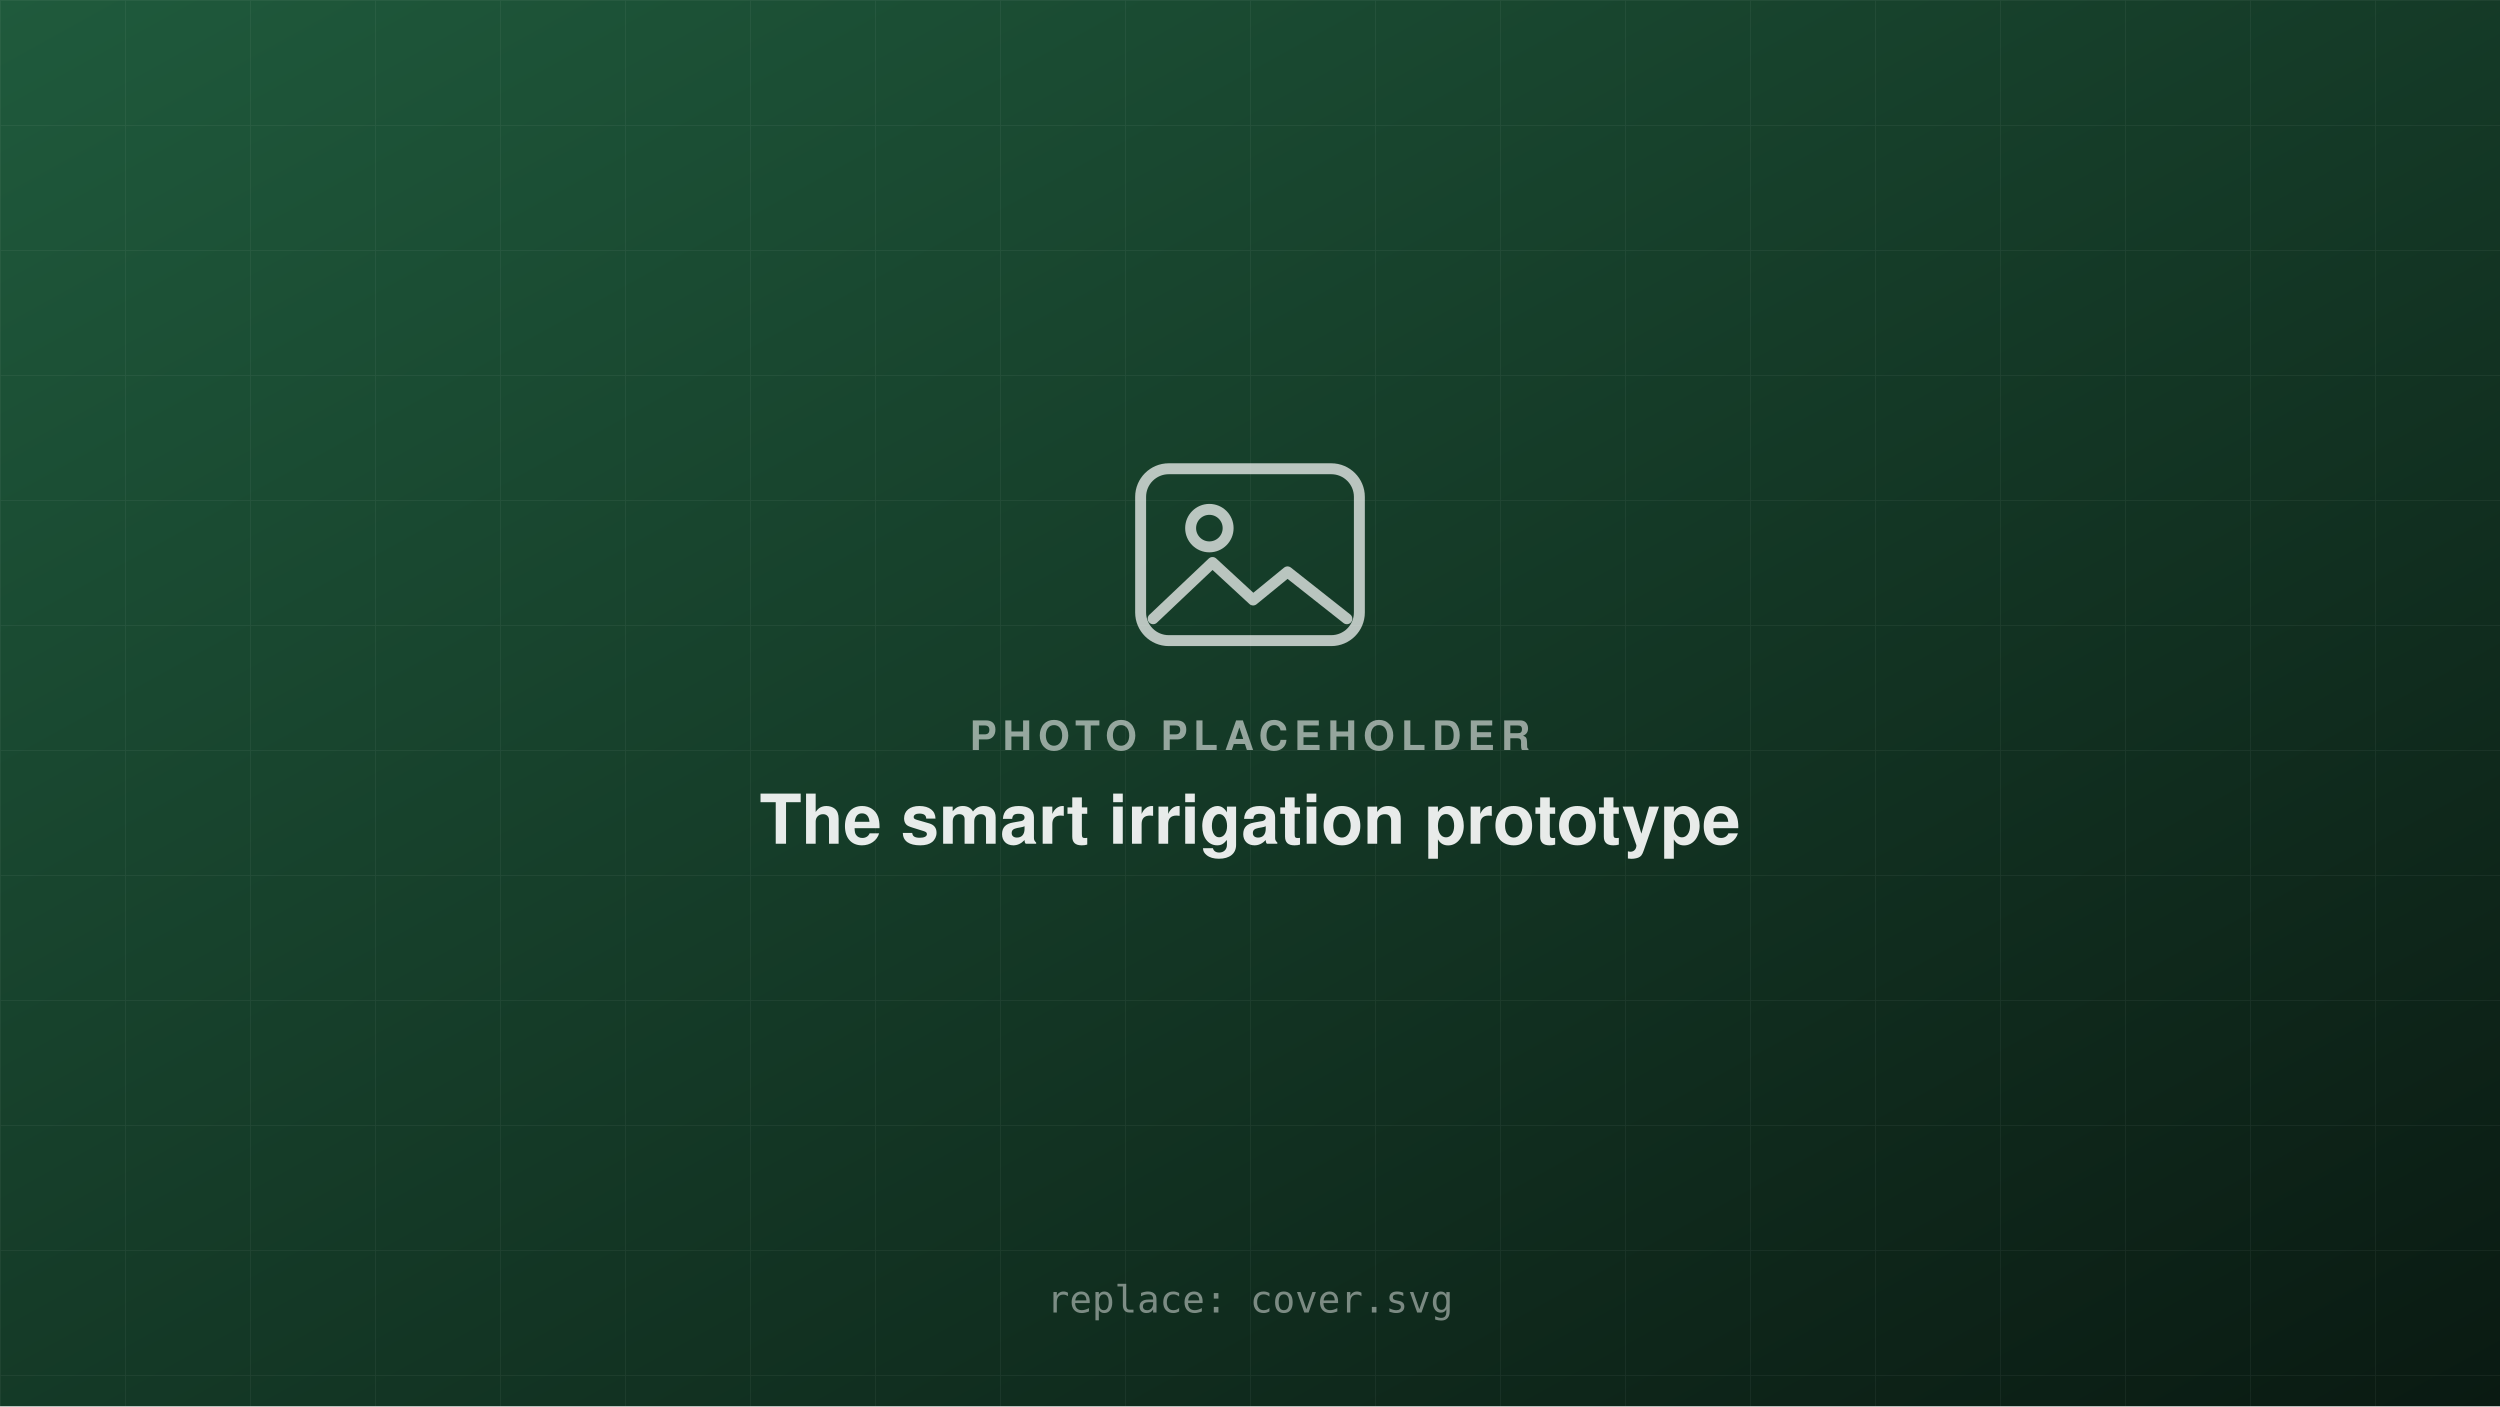
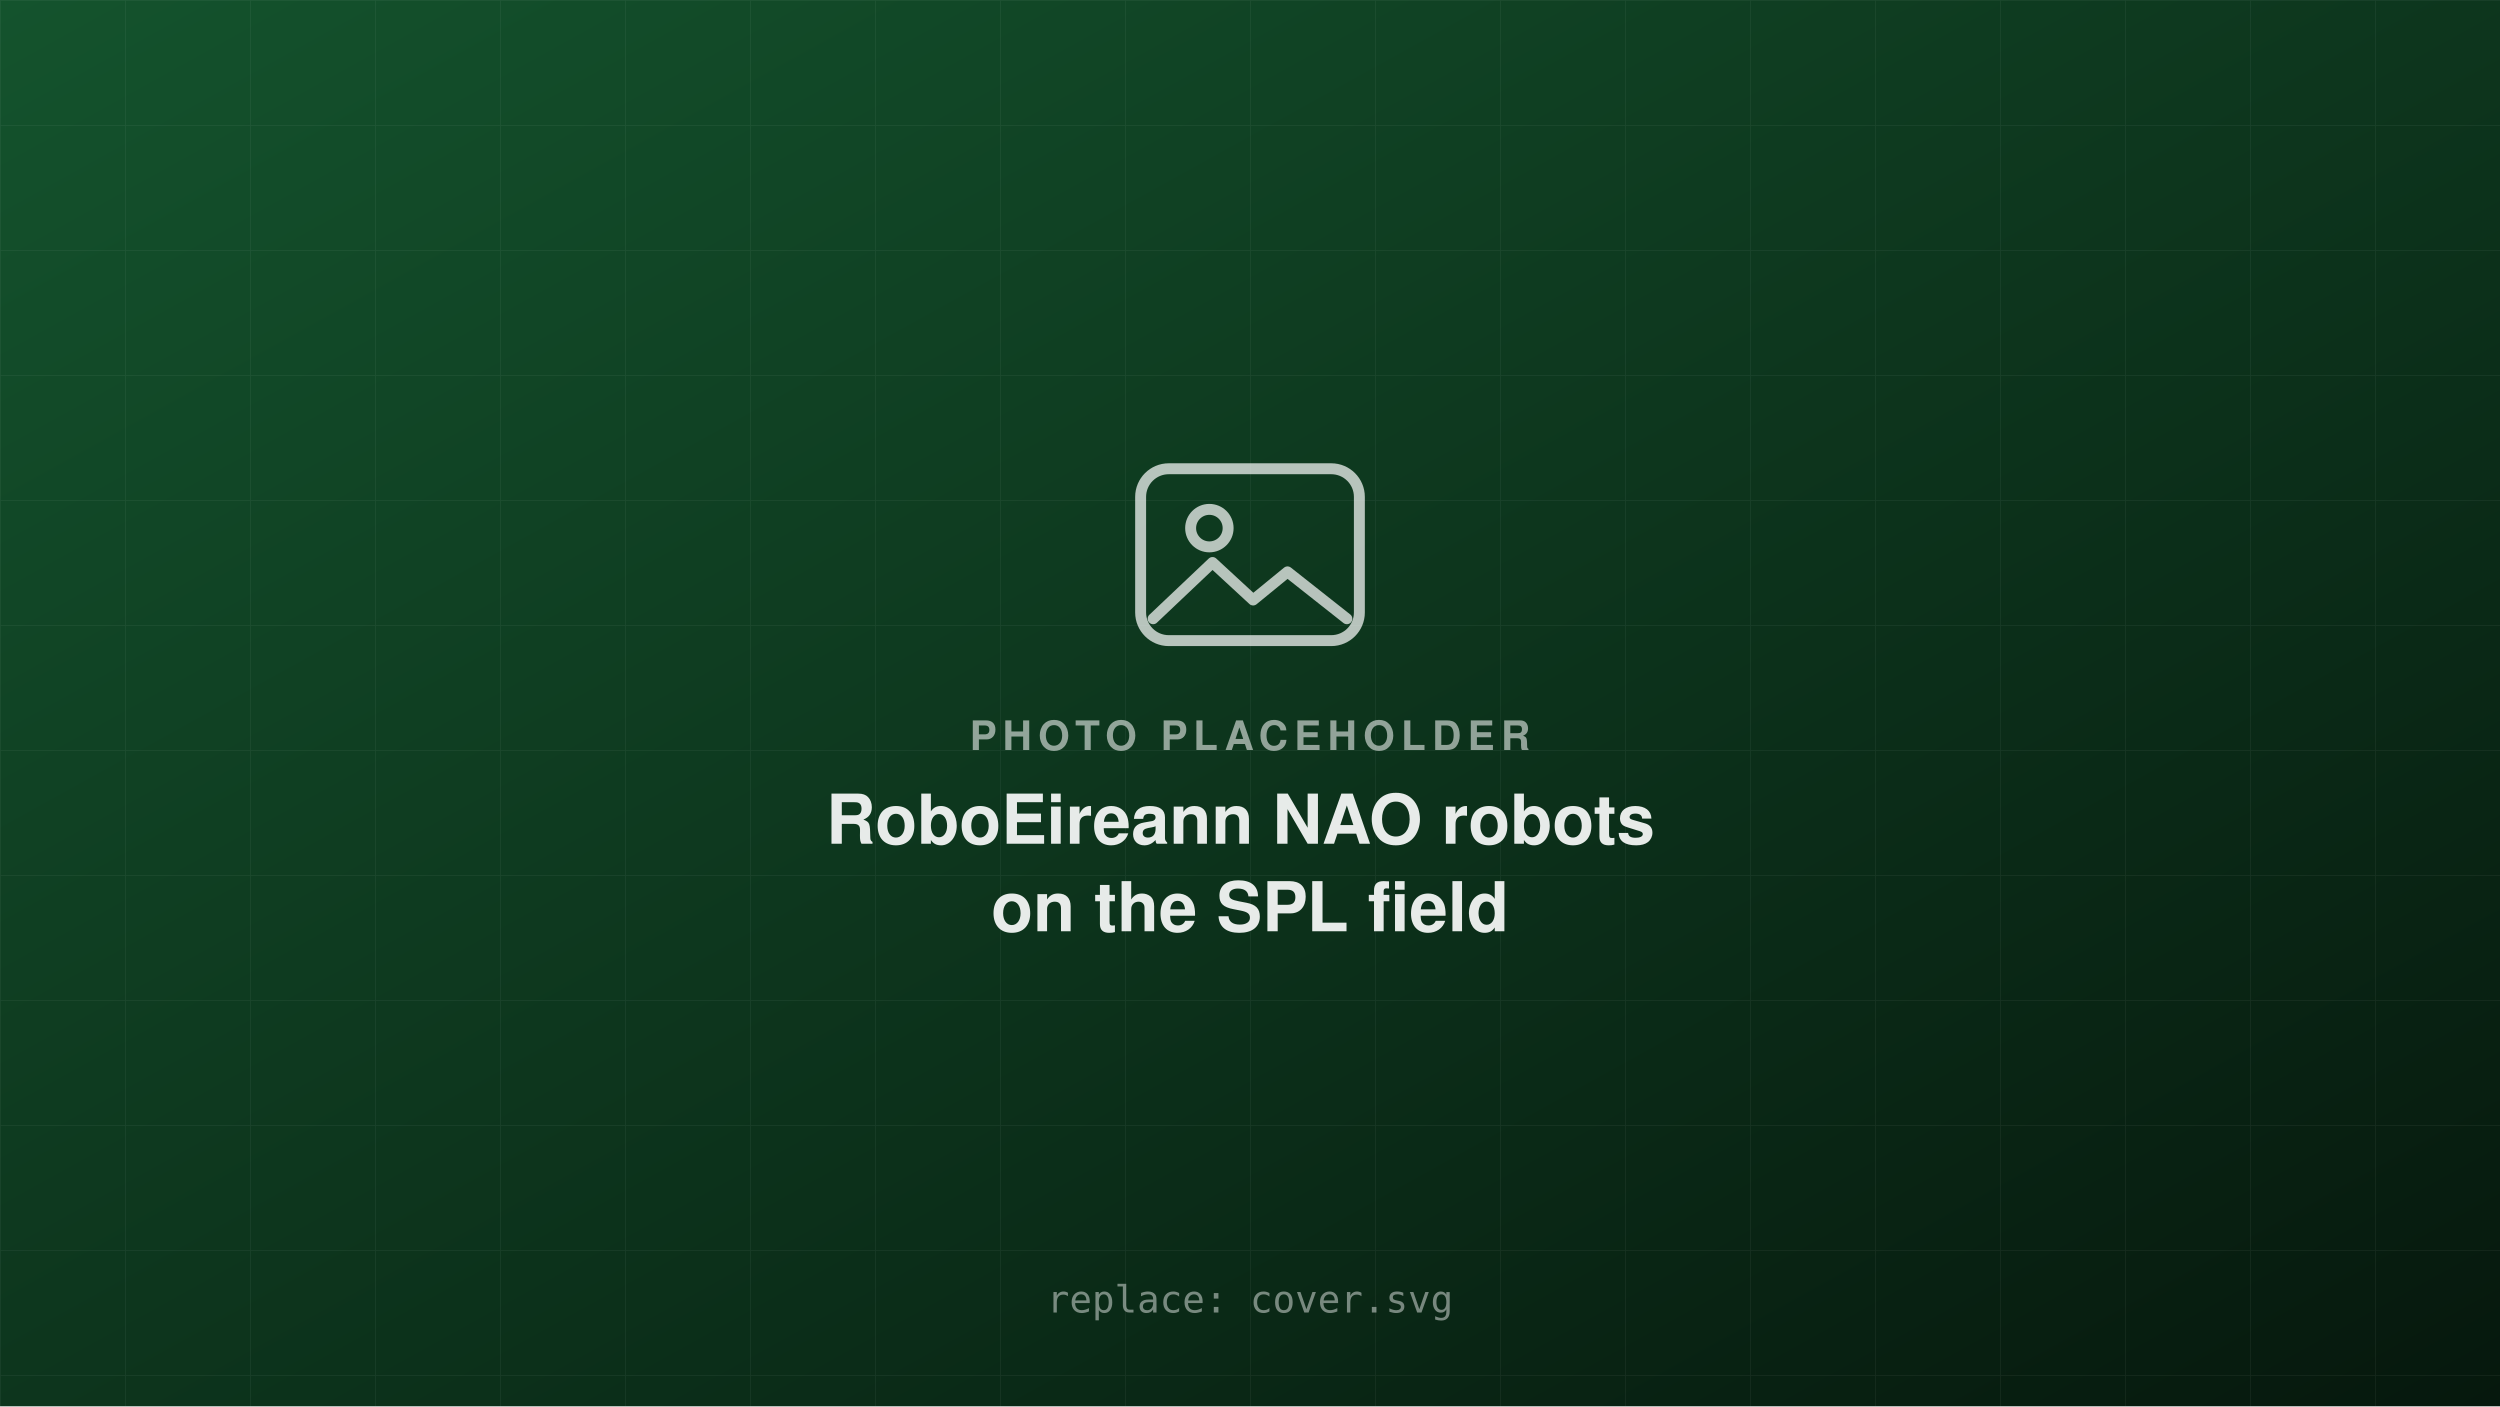
<svg xmlns="http://www.w3.org/2000/svg" viewBox="0 0 1600 900" width="1600" height="900">
  <defs>
    <linearGradient id="g" x1="0" y1="0" x2="1" y2="1">
-       <stop offset="0" stop-color="#1f5a3c" />
-       <stop offset="1" stop-color="#0a1a12" />
+       <stop offset="0" stop-color="#14532d" />
+       <stop offset="1" stop-color="#06180d" />
    </linearGradient>
    <pattern id="p" width="80" height="80" patternUnits="userSpaceOnUse">
      <path d="M80 0H0V80" fill="none" stroke="#fff" stroke-opacity=".06" />
    </pattern>
  </defs>
  <rect width="1600" height="900" fill="url(#g)" />
  <rect width="1600" height="900" fill="url(#p)" />
  <g transform="translate(730.0 300.0)" fill="none" stroke="#fff" stroke-opacity=".7" stroke-width="7" stroke-linejoin="round" stroke-linecap="round">
    <rect x="0" y="0" width="140" height="110" rx="18" />
    <circle cx="44" cy="38" r="12" />
    <path d="M8 96l38-36 26 24 22-18 38 30" />
  </g>
  <text x="800.0" y="480.0" text-anchor="middle" font-family="-apple-system,Segoe UI,Helvetica,Arial,sans-serif" font-size="26" font-weight="700" letter-spacing="4" fill="#fff" fill-opacity=".55">PHOTO PLACEHOLDER</text>
  <text x="800.0" y="540.0" text-anchor="middle" font-family="-apple-system,Segoe UI,Helvetica,Arial,sans-serif" font-size="44" font-weight="600" fill="#fff" fill-opacity=".9">
-     <tspan x="800.0" dy="0">The smart irrigation prototype</tspan>
+     <tspan x="800.0" dy="0">RoboEireann NAO robots</tspan>
+     <tspan x="800.0" dy="56">on the SPL field</tspan>
  </text>
  <text x="800.0" y="840" text-anchor="middle" font-family="ui-monospace,Menlo,Consolas,monospace" font-size="24" fill="#fff" fill-opacity=".45">replace: cover.svg</text>
</svg>
